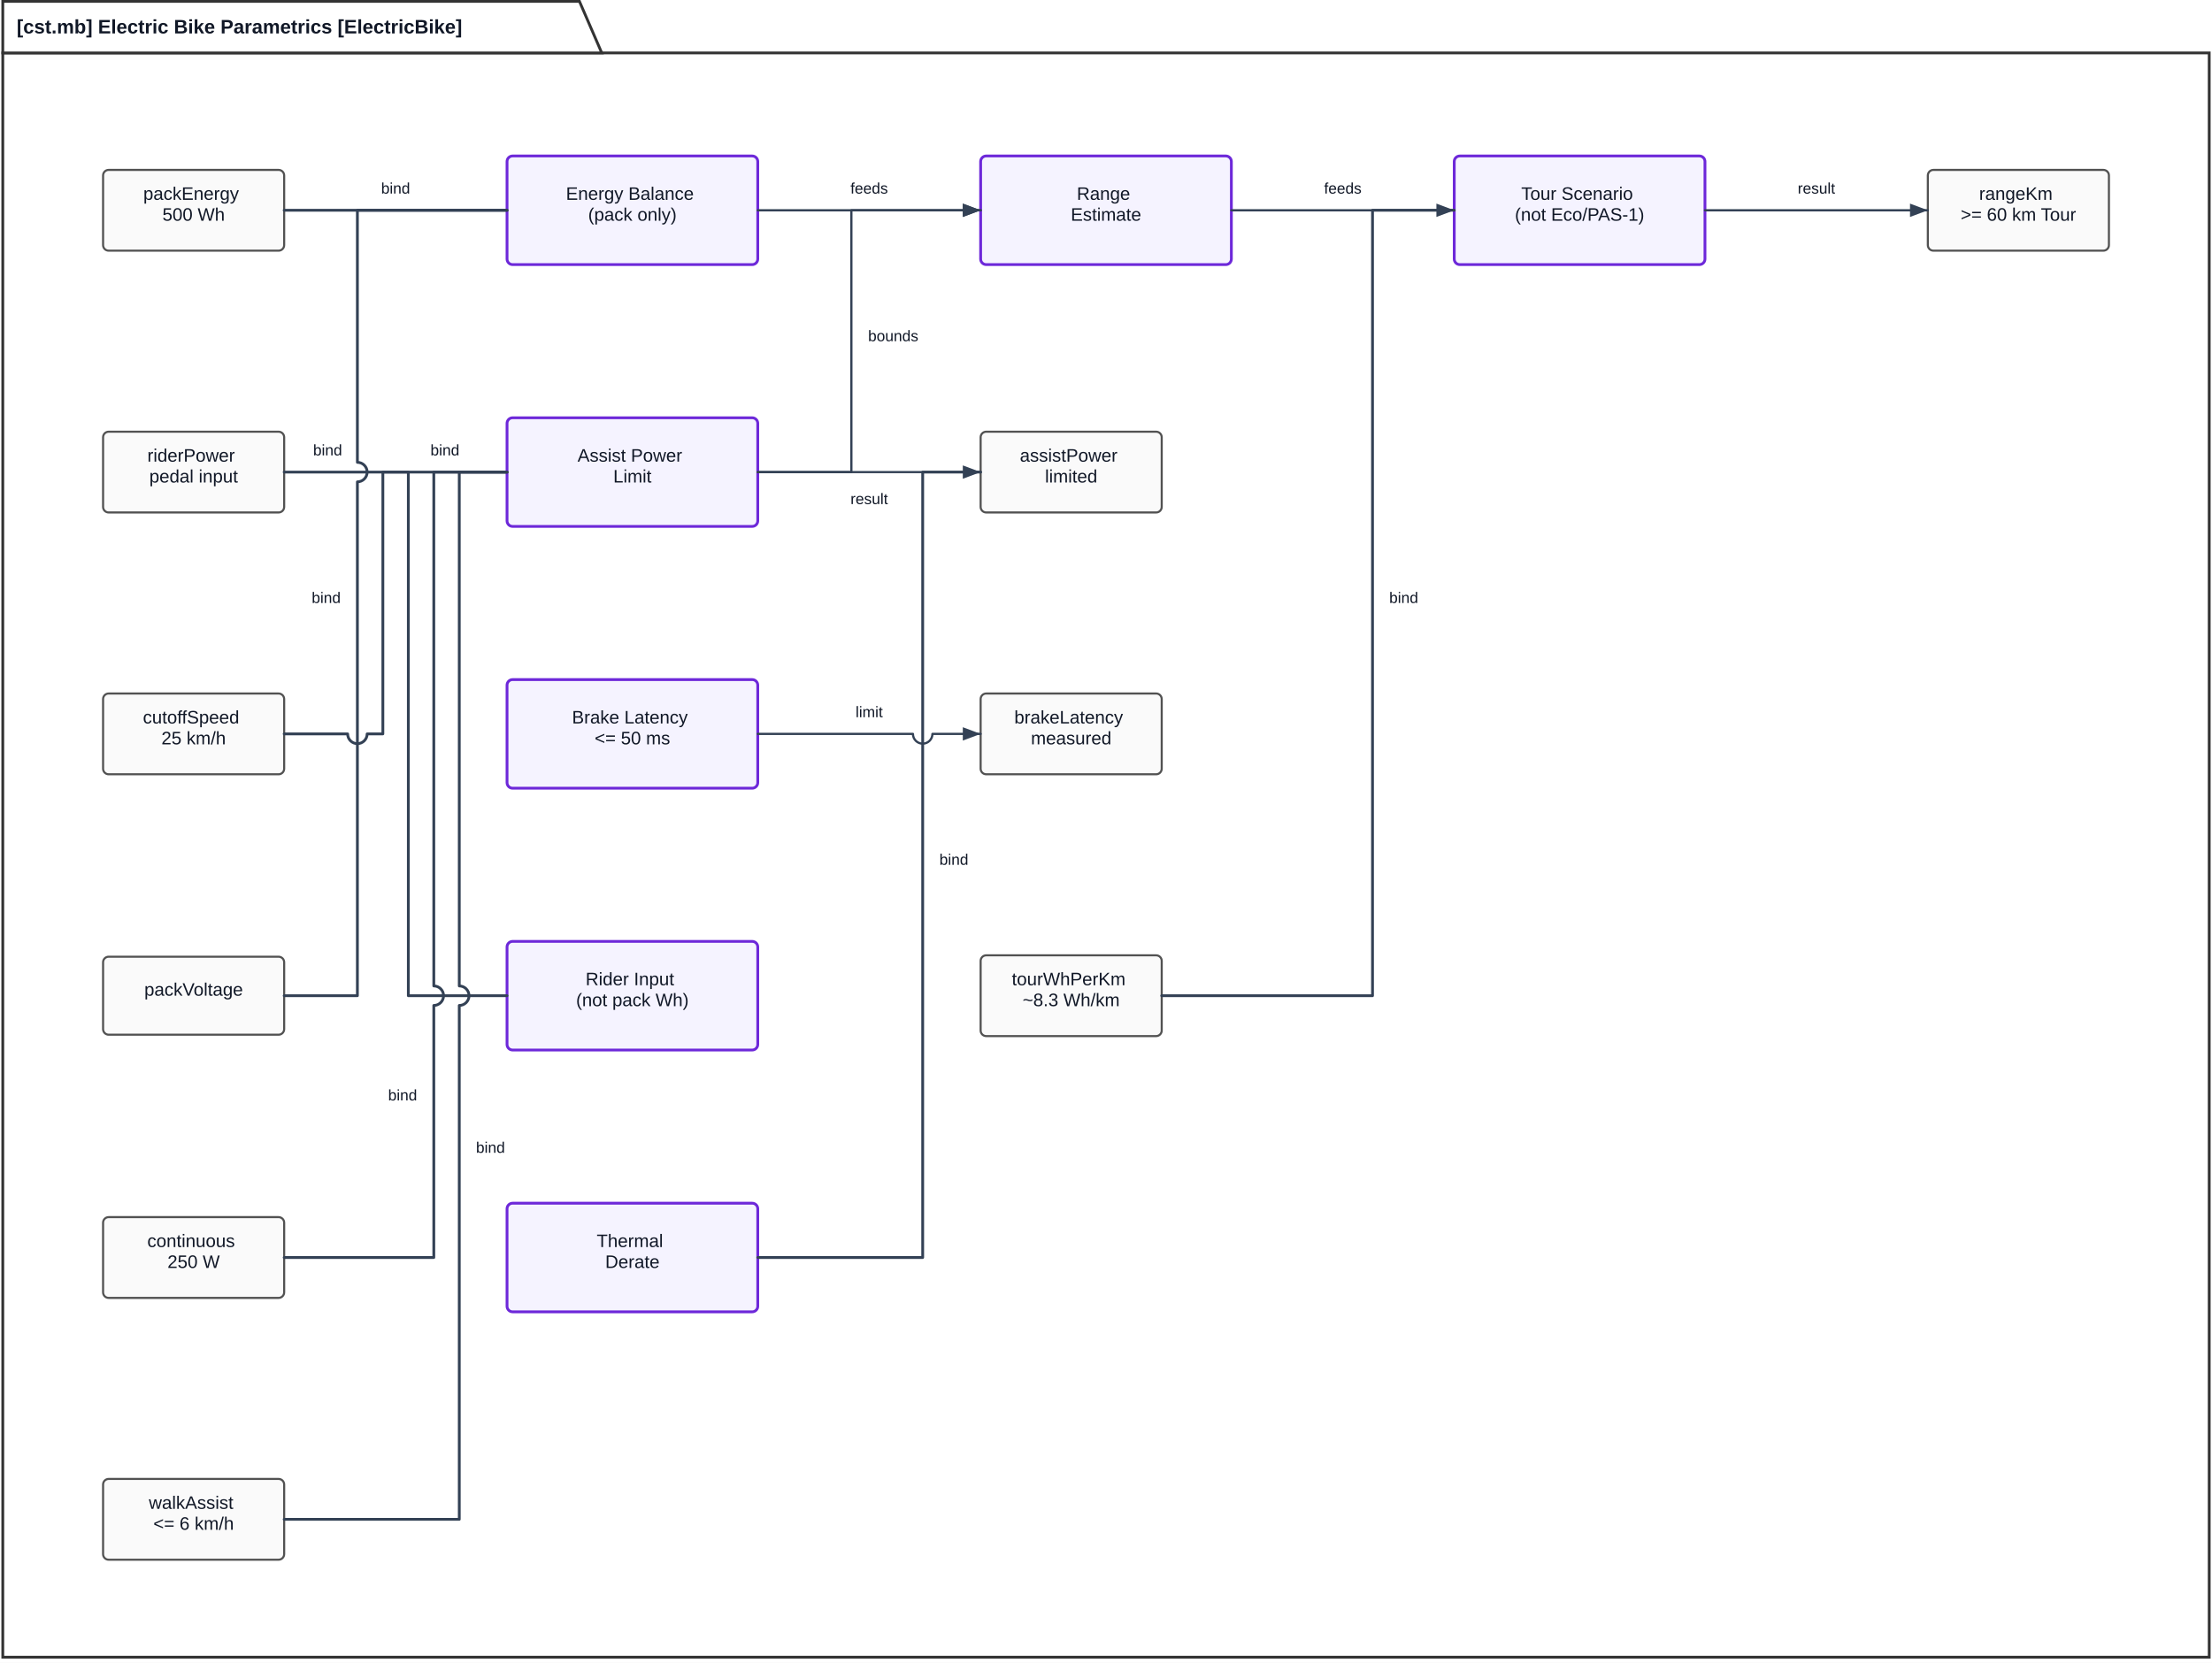
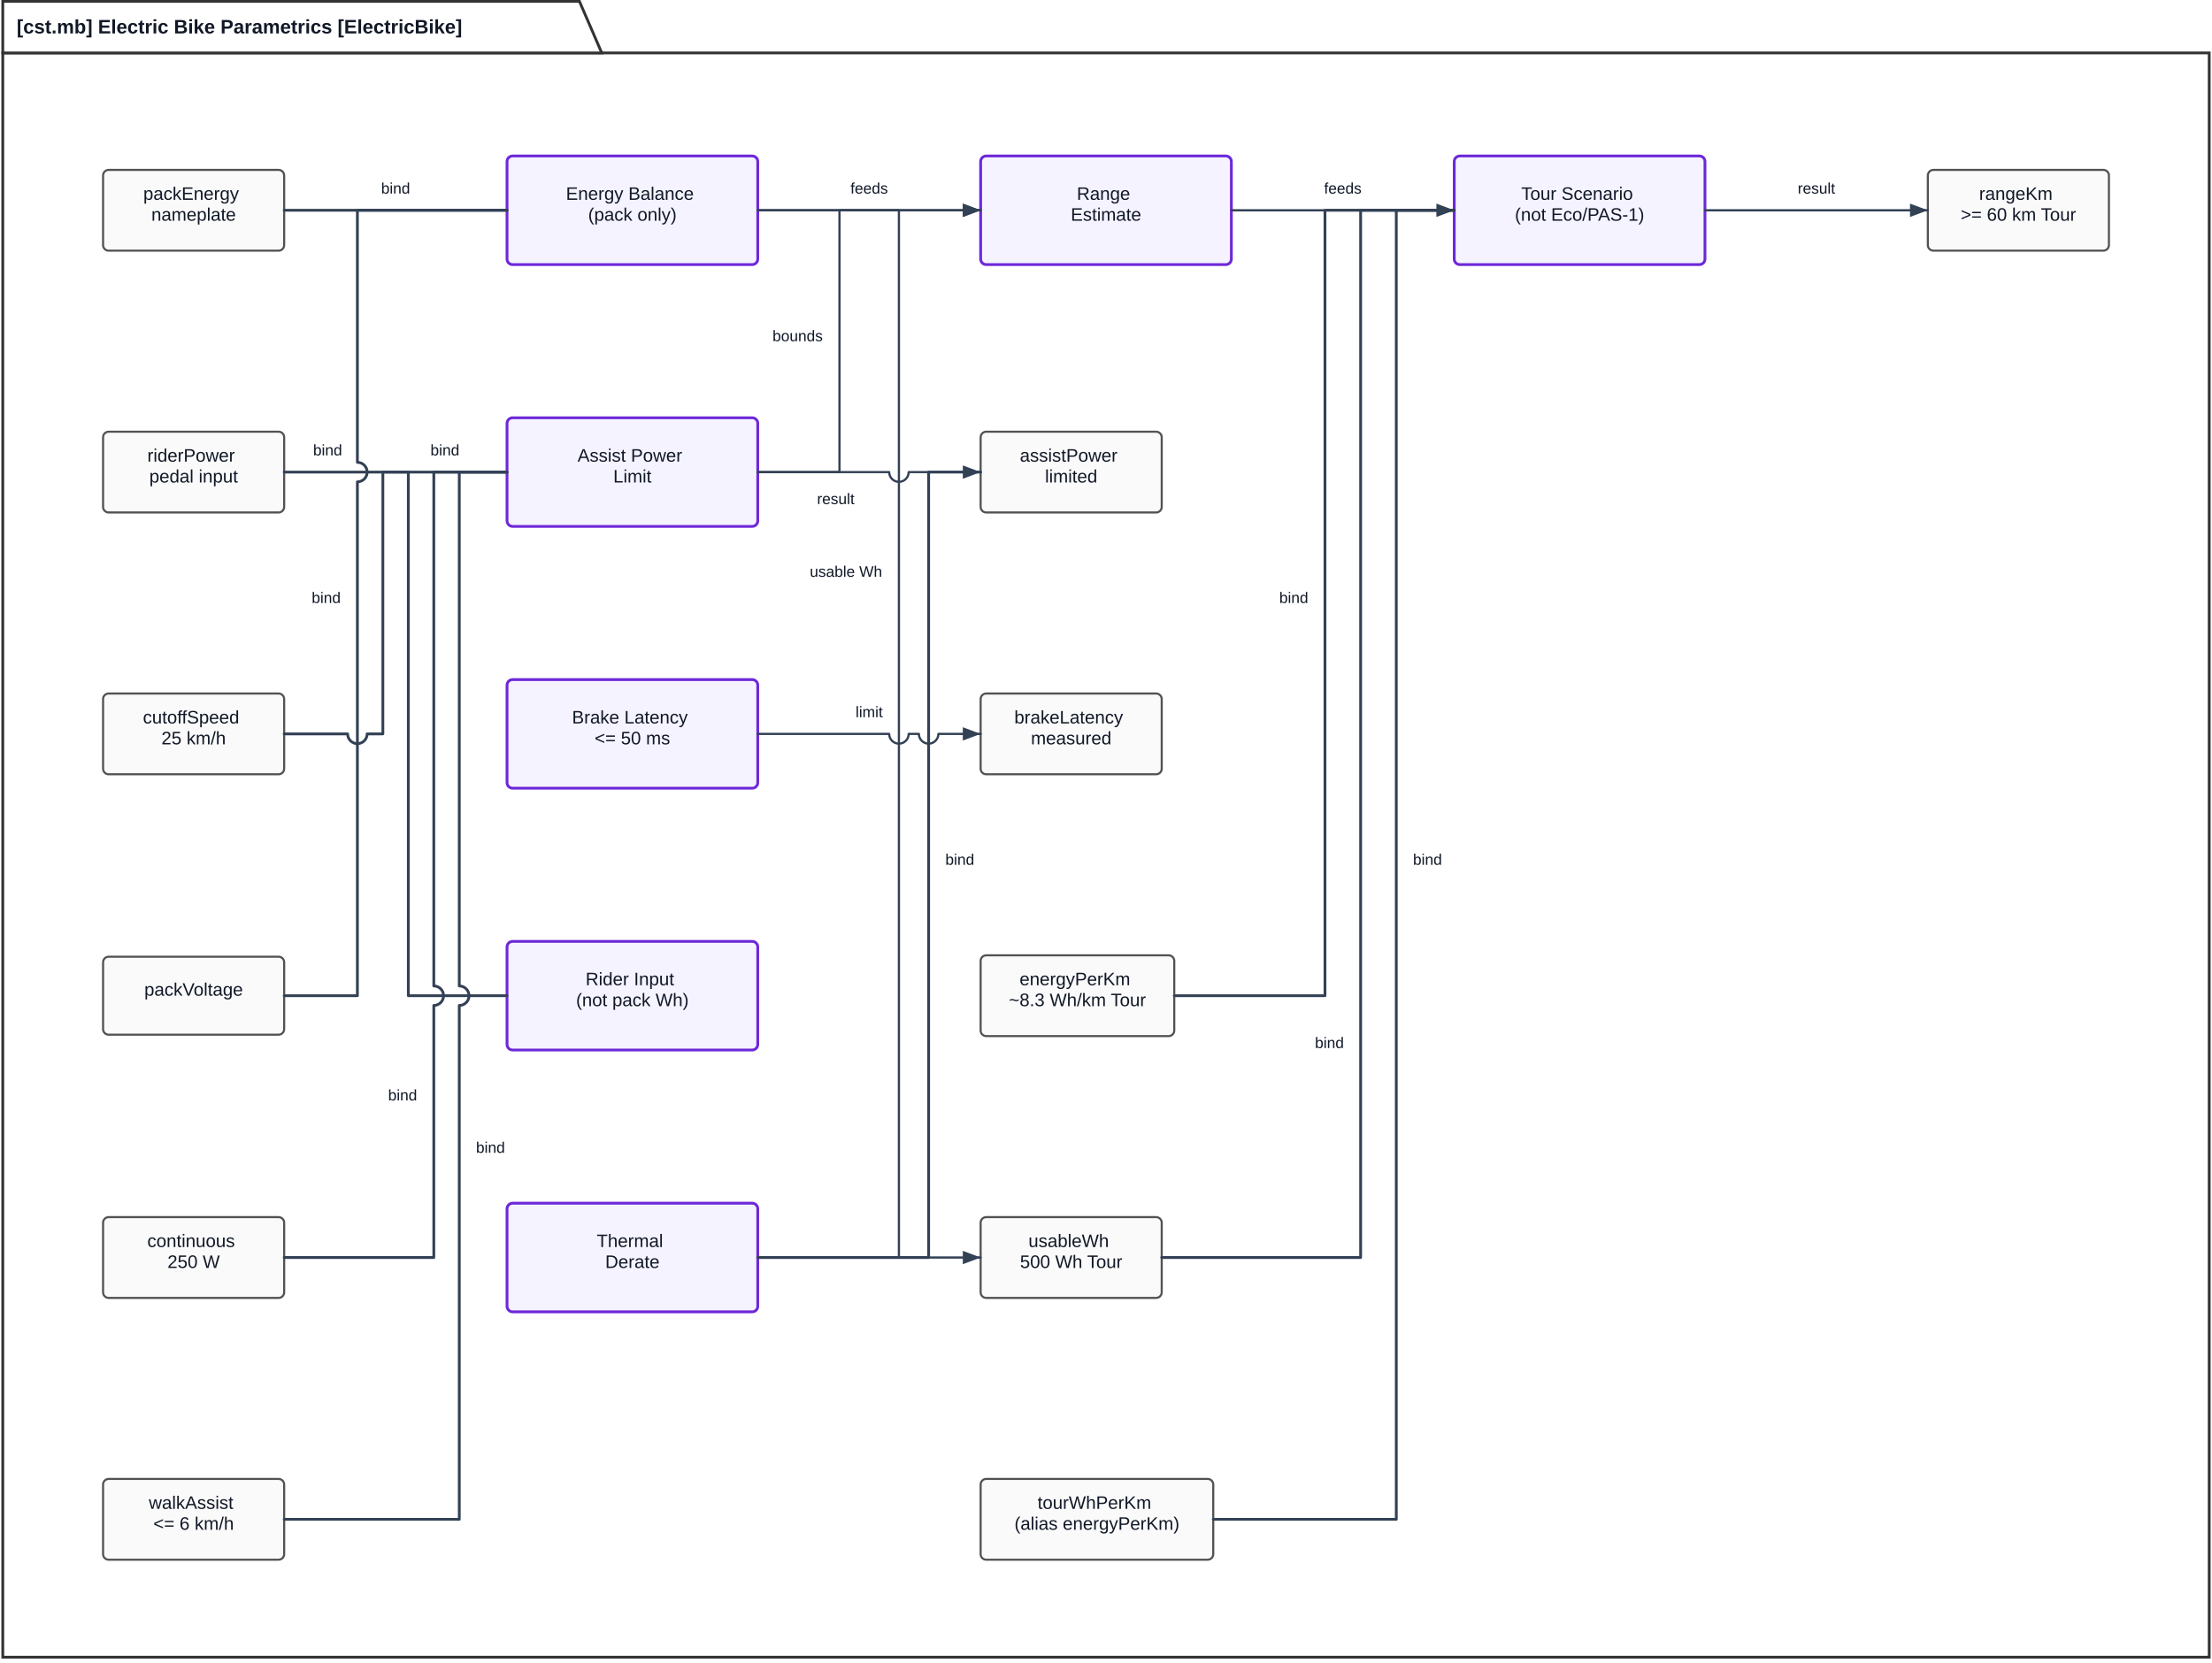
<svg xmlns="http://www.w3.org/2000/svg" width="1588" height="1194" viewBox="0 0 1588 1194">
  <defs>
    <style>text{font-family:Arial,Helvetica,sans-serif;fill:#111827}.label{font-size:13px}.small{font-size:11px}.header{font-size:14px;font-weight:600}</style>
    <marker id="arrow" markerWidth="8" markerHeight="6" refX="8" refY="3" orient="auto">
      <polygon points="0 0,8 3,0 6" fill="#1D4ED8" />
    </marker>
    <marker id="arrow-dark" markerWidth="8" markerHeight="6" refX="8" refY="3" orient="auto">
      <polygon points="0 0,8 3,0 6" fill="#334155" />
    </marker>
    <marker id="composition" markerWidth="12" markerHeight="12" refX="0" refY="6" orient="auto" markerUnits="strokeWidth">
      <polygon points="0 6,6 0,12 6,6 12" fill="#111827" stroke="#111827" />
    </marker>
  </defs>
  <rect x="0" y="0" width="1588" height="1194" fill="#FFFFFF" />
  <rect x="2" y="38" width="1584" height="1152" fill="none" stroke="#333333" stroke-width="2" />
  <path d="M 2 1 H 416 L 432 38 H 2 Z" fill="#FFFFFF" stroke="#333333" stroke-width="2" />
  <text class="header" x="12" y="24">[cst.mb] Electric Bike Parametrics [ElectricBike]</text>
  <rect x="2" y="38" width="1584" height="1154" fill="none" stroke="#333333" stroke-width="0" />
  <g transform="translate(2,40)">
    <rect id="packEnergy" x="72" y="82" width="130" height="58" rx="4" fill="#FAFAFA" stroke="#525252" stroke-width="1.5" />
    <text class="label" text-anchor="middle">
      <tspan x="137" y="103.5">packEnergy</tspan>
-       <tspan x="137" dy="15">500 Wh</tspan>
+       <tspan x="137" dy="15">nameplate</tspan>
+     </text>
+     <rect id="usableWh" x="702" y="834" width="130" height="58" rx="4" fill="#FAFAFA" stroke="#525252" stroke-width="1.5" />
+     <text class="label" text-anchor="middle">
+       <tspan x="767" y="855.5">usableWh</tspan>
+       <tspan x="767" dy="15">500 Wh Tour</tspan>
+     </text>
+     <rect id="energyPerKm" x="702" y="646" width="139" height="58" rx="4" fill="#FAFAFA" stroke="#525252" stroke-width="1.5" />
+     <text class="label" text-anchor="middle">
+       <tspan x="771.5" y="667.5">energyPerKm</tspan>
+       <tspan x="771.5" dy="15">~8.3 Wh/km Tour</tspan>
    </text>
    <rect id="riderPower" x="72" y="270" width="130" height="58" rx="4" fill="#FAFAFA" stroke="#525252" stroke-width="1.5" />
    <text class="label" text-anchor="middle">
      <tspan x="137" y="291.5">riderPower</tspan>
      <tspan x="137" dy="15">pedal input</tspan>
    </text>
    <rect id="cutoffSpeed" x="72" y="458" width="130" height="58" rx="4" fill="#FAFAFA" stroke="#525252" stroke-width="1.5" />
    <text class="label" text-anchor="middle">
      <tspan x="137" y="479.5">cutoffSpeed</tspan>
      <tspan x="137" dy="15">25 km/h</tspan>
    </text>
    <rect id="energyBalance" x="362" y="72" width="180" height="78" rx="4" fill="#F5F3FF" stroke="#6D28D9" stroke-width="2" />
    <text class="label" text-anchor="middle">
      <tspan x="452" y="103.5">Energy Balance</tspan>
      <tspan x="452" dy="15">(pack only)</tspan>
    </text>
    <rect id="riderInputBalance" x="362" y="636" width="180" height="78" rx="4" fill="#F5F3FF" stroke="#6D28D9" stroke-width="2" />
    <text class="label" text-anchor="middle">
      <tspan x="452" y="667.5">Rider Input</tspan>
      <tspan x="452" dy="15">(not pack Wh)</tspan>
    </text>
    <rect id="thermalDerate" x="362" y="824" width="180" height="78" rx="4" fill="#F5F3FF" stroke="#6D28D9" stroke-width="2" />
    <text class="label" text-anchor="middle">
      <tspan x="452" y="855.5">Thermal</tspan>
      <tspan x="452" dy="15">Derate</tspan>
    </text>
    <rect id="packVoltage" x="72" y="647" width="130" height="56" rx="4" fill="#FAFAFA" stroke="#525252" stroke-width="1.5" />
    <text class="label" text-anchor="middle" x="137" y="675">packVoltage</text>
    <rect id="continuousPowerW" x="72" y="834" width="130" height="58" rx="4" fill="#FAFAFA" stroke="#525252" stroke-width="1.5" />
    <text class="label" text-anchor="middle">
      <tspan x="137" y="855.5">continuous</tspan>
      <tspan x="137" dy="15">250 W</tspan>
    </text>
    <rect id="walkAssistSpeed" x="72" y="1022" width="130" height="58" rx="4" fill="#FAFAFA" stroke="#525252" stroke-width="1.5" />
    <text class="label" text-anchor="middle">
      <tspan x="137" y="1043.5">walkAssist</tspan>
      <tspan x="137" dy="15">&lt;= 6 km/h</tspan>
    </text>
    <rect id="assistPowerLimit" x="362" y="260" width="180" height="78" rx="4" fill="#F5F3FF" stroke="#6D28D9" stroke-width="2" />
    <text class="label" text-anchor="middle">
      <tspan x="452" y="291.5">Assist Power</tspan>
      <tspan x="452" dy="15">Limit</tspan>
    </text>
    <rect id="brakeLatencyLimit" x="362" y="448" width="180" height="78" rx="4" fill="#F5F3FF" stroke="#6D28D9" stroke-width="2" />
    <text class="label" text-anchor="middle">
      <tspan x="452" y="479.5">Brake Latency</tspan>
      <tspan x="452" dy="15">&lt;= 50 ms</tspan>
    </text>
    <rect id="rangeEstimate" x="702" y="72" width="180" height="78" rx="4" fill="#F5F3FF" stroke="#6D28D9" stroke-width="2" />
    <text class="label" text-anchor="middle">
      <tspan x="792" y="103.5">Range</tspan>
      <tspan x="792" dy="15">Estimate</tspan>
    </text>
    <rect id="assistPower" x="702" y="270" width="130" height="58" rx="4" fill="#FAFAFA" stroke="#525252" stroke-width="1.5" />
    <text class="label" text-anchor="middle">
      <tspan x="767" y="291.5">assistPower</tspan>
      <tspan x="767" dy="15">limited</tspan>
    </text>
    <rect id="brakeLatency" x="702" y="458" width="130" height="58" rx="4" fill="#FAFAFA" stroke="#525252" stroke-width="1.5" />
    <text class="label" text-anchor="middle">
      <tspan x="767" y="479.5">brakeLatency</tspan>
      <tspan x="767" dy="15">measured</tspan>
    </text>
-     <rect id="tourWhPerKm" x="702" y="646" width="130" height="58" rx="4" fill="#FAFAFA" stroke="#525252" stroke-width="1.5" />
+     <rect id="tourWhPerKm" x="702" y="1022" width="167" height="58" rx="4" fill="#FAFAFA" stroke="#525252" stroke-width="1.5" />
    <text class="label" text-anchor="middle">
-       <tspan x="767" y="667.5">tourWhPerKm</tspan>
-       <tspan x="767" dy="15">~8.3 Wh/km</tspan>
+       <tspan x="785.5" y="1043.5">tourWhPerKm</tspan>
+       <tspan x="785.5" dy="15">(alias energyPerKm)</tspan>
    </text>
    <rect id="tourRangeBind" x="1042" y="72" width="180" height="78" rx="4" fill="#F5F3FF" stroke="#6D28D9" stroke-width="2" />
    <text class="label" text-anchor="middle">
      <tspan x="1132" y="103.5">Tour Scenario</tspan>
      <tspan x="1132" dy="15">(not Eco/PAS-1)</tspan>
    </text>
    <rect id="rangeKm" x="1382" y="82" width="130" height="58" rx="4" fill="#FAFAFA" stroke="#525252" stroke-width="1.5" />
    <text class="label" text-anchor="middle">
      <tspan x="1447" y="103.5">rangeKm</tspan>
      <tspan x="1447" dy="15">&gt;= 60 km Tour</tspan>
    </text>
    <path d="M 202,111 L 362,111" fill="none" stroke="#334155" stroke-width="2" stroke-linejoin="round" stroke-linecap="round" />
    <path d="M 202,299 L 291.143,299 L 291.143,675 L 362,675" fill="none" stroke="#334155" stroke-width="2" stroke-linejoin="round" stroke-linecap="round" />
    <path d="M 202,675 L 254.571,675 L 254.571,306 A 7 7 0 0 0 254.571,292 L 254.571,111 L 362,111" fill="none" stroke="#334155" stroke-width="2" stroke-linejoin="round" stroke-linecap="round" />
    <path d="M 202,863 L 309.429,863 L 309.429,682 A 7 7 0 0 0 309.429,668 L 309.429,299 L 362,299" fill="none" stroke="#334155" stroke-width="2" stroke-linejoin="round" stroke-linecap="round" />
    <path d="M 202,1051 L 327.714,1051 L 327.714,682 A 7 7 0 0 0 327.714,668 L 327.714,299 L 362,299" fill="none" stroke="#334155" stroke-width="2" stroke-linejoin="round" stroke-linecap="round" />
-     <path d="M 702,299 L 660.4,299 L 660.4,863 L 542,863" fill="none" stroke="#334155" stroke-width="2" stroke-linejoin="round" stroke-linecap="round" />
+     <path d="M 702,299 L 664.667,299 L 664.667,863 L 542,863" fill="none" stroke="#334155" stroke-width="2" stroke-linejoin="round" stroke-linecap="round" />
    <path d="M 202,487 L 247.571,487 A 7 7 0 0 0 261.571,487 L 272.857,487 L 272.857,299 L 362,299" fill="none" stroke="#334155" stroke-width="2" stroke-linejoin="round" stroke-linecap="round" />
+     <path d="M 542,111 L 643.333,111 L 643.333,863 L 702,863" fill="none" stroke="#334155" stroke-width="1.6" stroke-linejoin="round" stroke-linecap="round" marker-end="url(#arrow-dark)" />
    <path d="M 542,111 L 702,111" fill="none" stroke="#334155" stroke-width="1.6" stroke-linejoin="round" stroke-linecap="round" marker-end="url(#arrow-dark)" />
-     <path d="M 542,299 L 609.2,299 L 609.2,111 L 702,111" fill="none" stroke="#334155" stroke-width="1.6" stroke-linejoin="round" stroke-linecap="round" marker-end="url(#arrow-dark)" />
+     <path d="M 832,863 L 974.8,863 L 974.8,111 L 1042,111" fill="none" stroke="#334155" stroke-width="2" stroke-linejoin="round" stroke-linecap="round" />
+     <path d="M 841,675 L 949.2,675 L 949.2,111 L 1042,111" fill="none" stroke="#334155" stroke-width="2" stroke-linejoin="round" stroke-linecap="round" />
+     <path d="M 542,299 L 600.667,299 L 600.667,111 L 702,111" fill="none" stroke="#334155" stroke-width="1.6" stroke-linejoin="round" stroke-linecap="round" marker-end="url(#arrow-dark)" />
    <path d="M 882,111 L 1042,111" fill="none" stroke="#334155" stroke-width="1.6" stroke-linejoin="round" stroke-linecap="round" marker-end="url(#arrow-dark)" />
-     <path d="M 832,675 L 983.333,675 L 983.333,111 L 1042,111" fill="none" stroke="#334155" stroke-width="2" stroke-linejoin="round" stroke-linecap="round" />
+     <path d="M 869,1051 L 1000.4,1051 L 1000.4,111 L 1042,111" fill="none" stroke="#334155" stroke-width="2" stroke-linejoin="round" stroke-linecap="round" />
    <path d="M 1222,111 L 1382,111" fill="none" stroke="#334155" stroke-width="1.6" stroke-linejoin="round" stroke-linecap="round" marker-end="url(#arrow-dark)" />
-     <path d="M 542,299 L 702,299" fill="none" stroke="#334155" stroke-width="1.6" stroke-linejoin="round" stroke-linecap="round" marker-end="url(#arrow-dark)" />
-     <path d="M 542,487 L 653.4,487 A 7 7 0 0 0 667.4,487 L 702,487" fill="none" stroke="#334155" stroke-width="1.6" stroke-linejoin="round" stroke-linecap="round" marker-end="url(#arrow-dark)" />
+     <path d="M 542,299 L 636.333,299 A 7 7 0 0 0 650.333,299 L 702,299" fill="none" stroke="#334155" stroke-width="1.6" stroke-linejoin="round" stroke-linecap="round" marker-end="url(#arrow-dark)" />
+     <path d="M 542,487 L 636.333,487 A 7 7 0 0 0 650.333,487 L 657.667,487 A 7 7 0 0 0 671.667,487 L 702,487" fill="none" stroke="#334155" stroke-width="1.6" stroke-linejoin="round" stroke-linecap="round" marker-end="url(#arrow-dark)" />
    <text class="small" text-anchor="middle" x="282" y="99">bind</text>
    <text class="small" text-anchor="middle" x="233.2" y="287">bind</text>
    <text class="small" text-anchor="end" x="242.571" y="393">bind</text>
    <text class="small" text-anchor="end" x="297.429" y="750.2">bind</text>
    <text class="small" x="339.714" y="787.8">bind</text>
-     <text class="small" x="672.4" y="581">bind</text>
+     <text class="small" x="676.667" y="581">bind</text>
    <text class="small" text-anchor="middle" x="317.428" y="287">bind</text>
+     <text class="small" text-anchor="end" x="631.333" y="374.2">usable Wh</text>
    <text class="small" text-anchor="middle" x="622" y="99">feeds</text>
-     <text class="small" x="621.2" y="205">bounds</text>
+     <text class="small" text-anchor="end" x="962.8" y="712.6">bind</text>
+     <text class="small" text-anchor="end" x="937.2" y="393">bind</text>
+     <text class="small" text-anchor="end" x="588.667" y="205">bounds</text>
    <text class="small" text-anchor="middle" x="962" y="99">feeds</text>
-     <text class="small" x="995.333" y="393">bind</text>
+     <text class="small" x="1012.4" y="581">bind</text>
    <text class="small" text-anchor="middle" x="1302" y="99">result</text>
-     <text class="small" text-anchor="middle" x="622" y="322">result</text>
+     <text class="small" text-anchor="middle" x="598" y="322">result</text>
    <text class="small" text-anchor="middle" x="622" y="475">limit</text>
  </g>
</svg>
